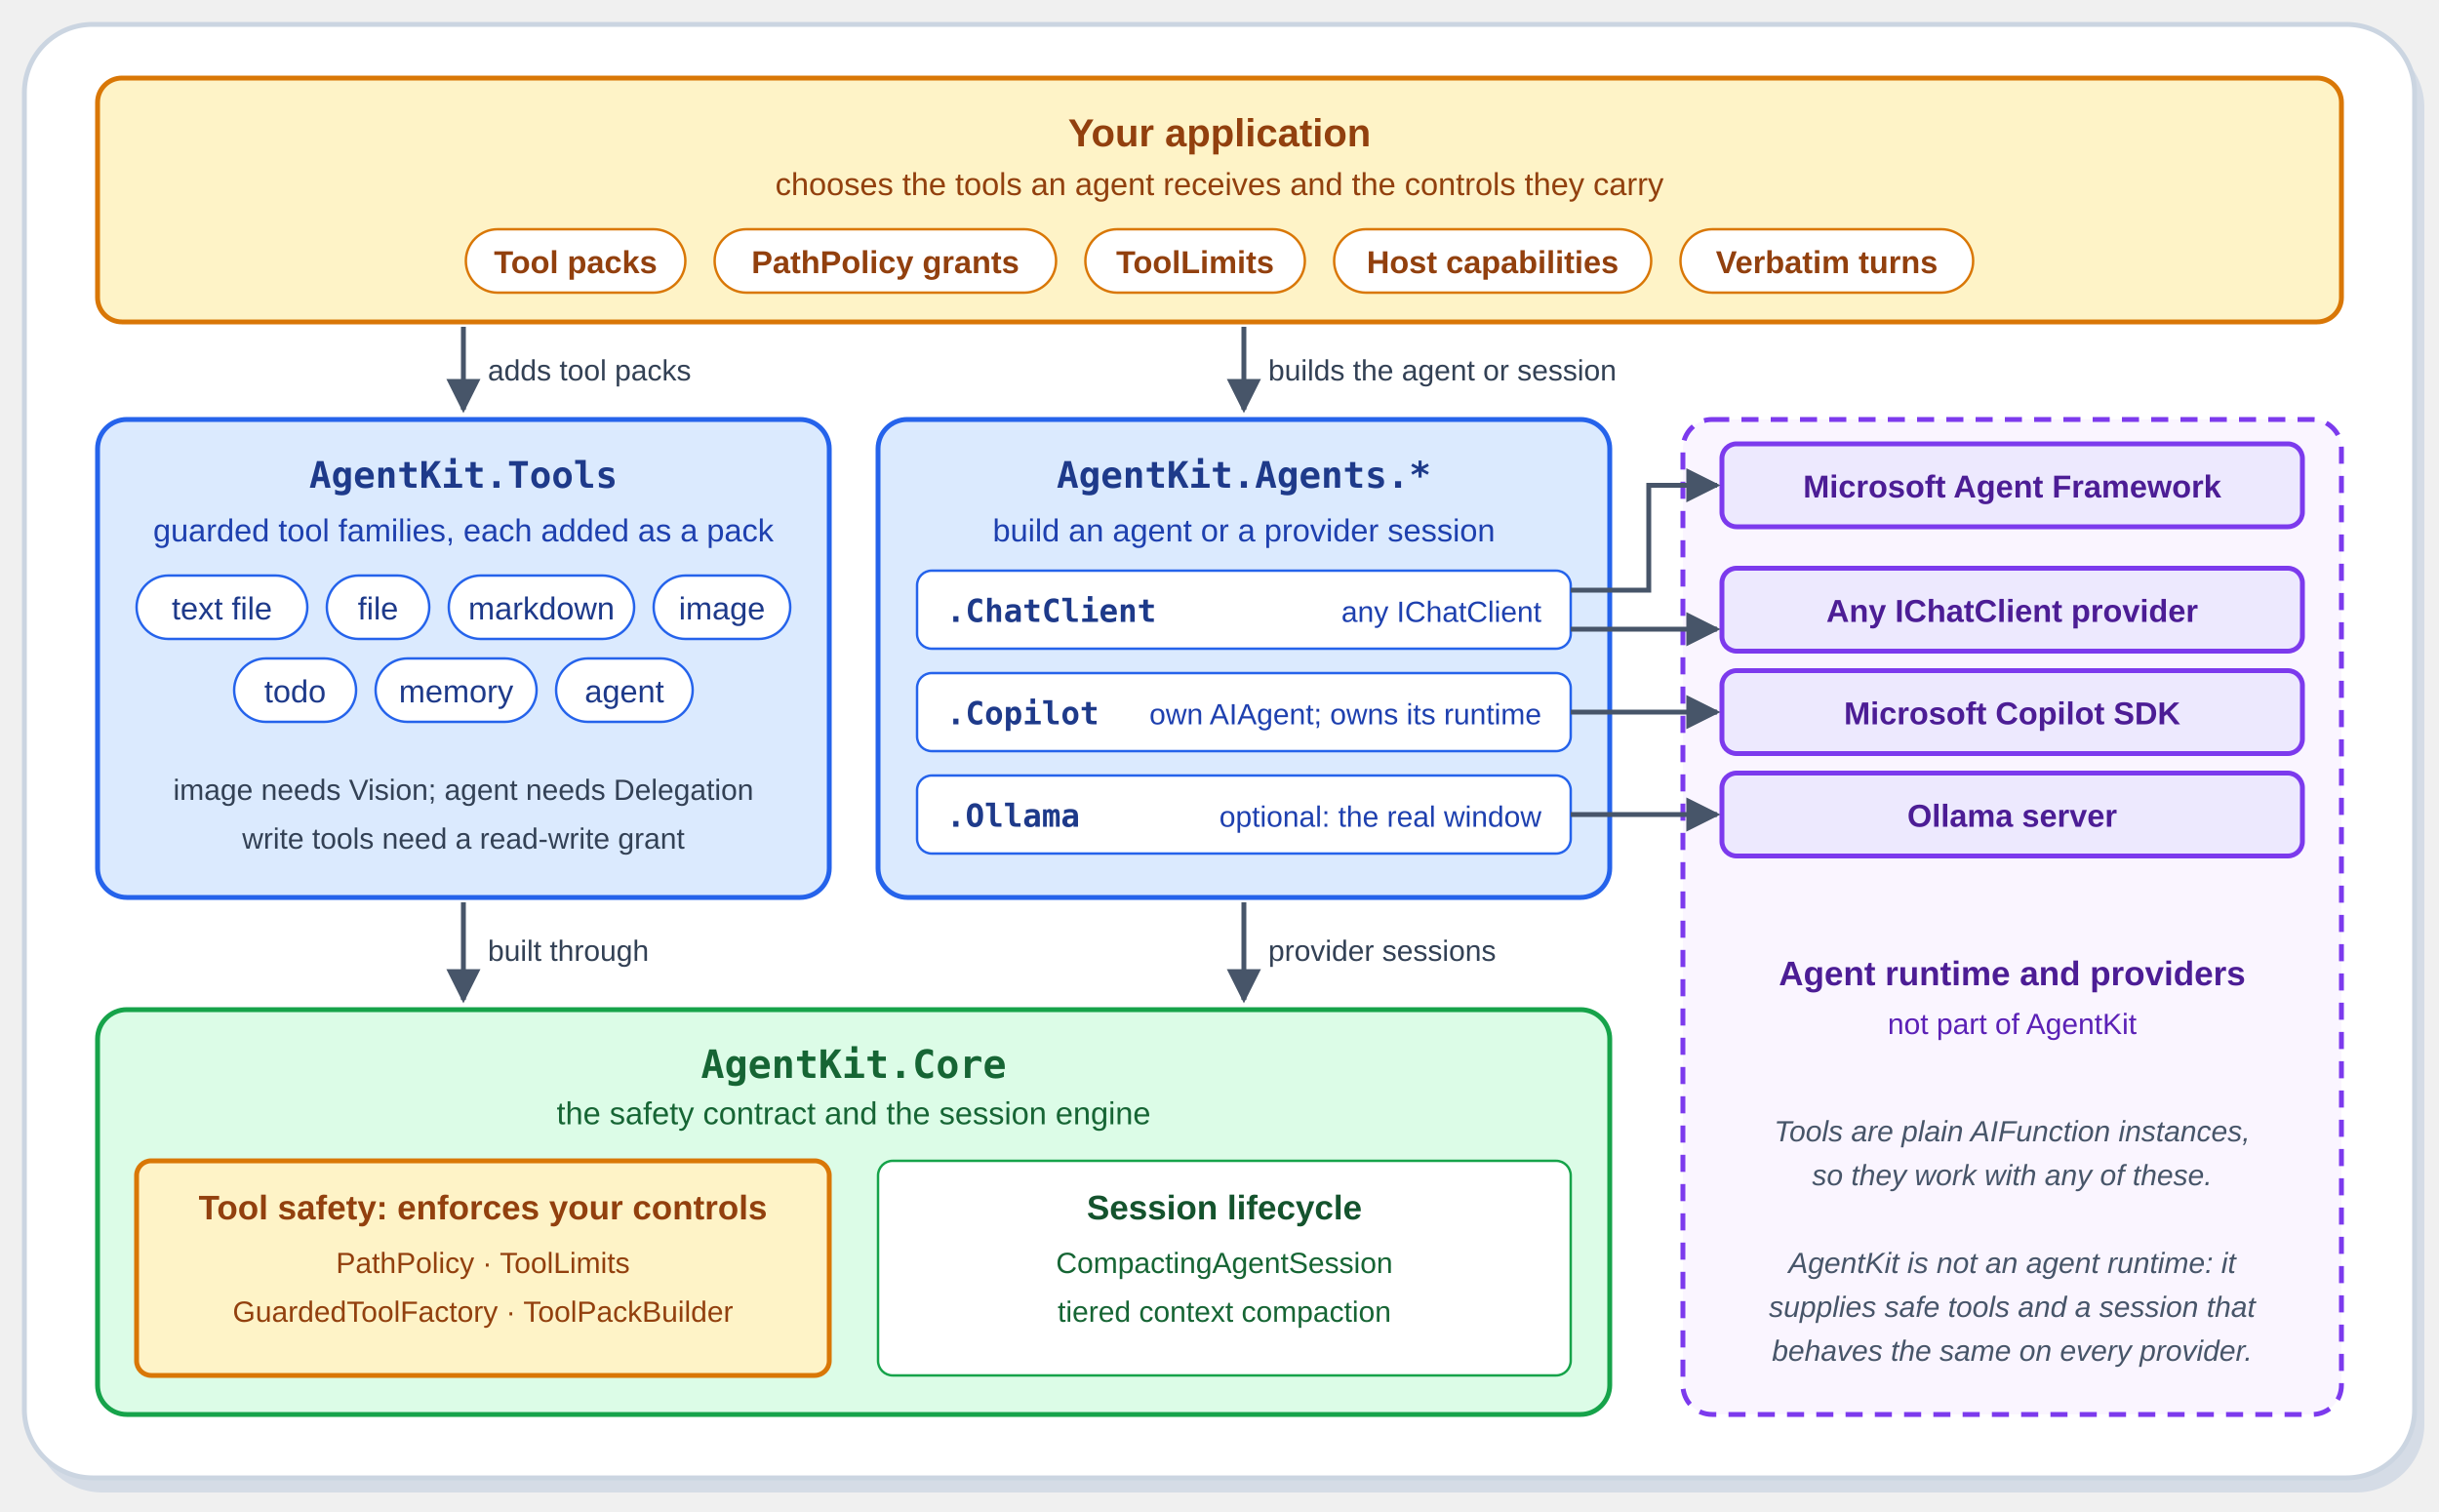
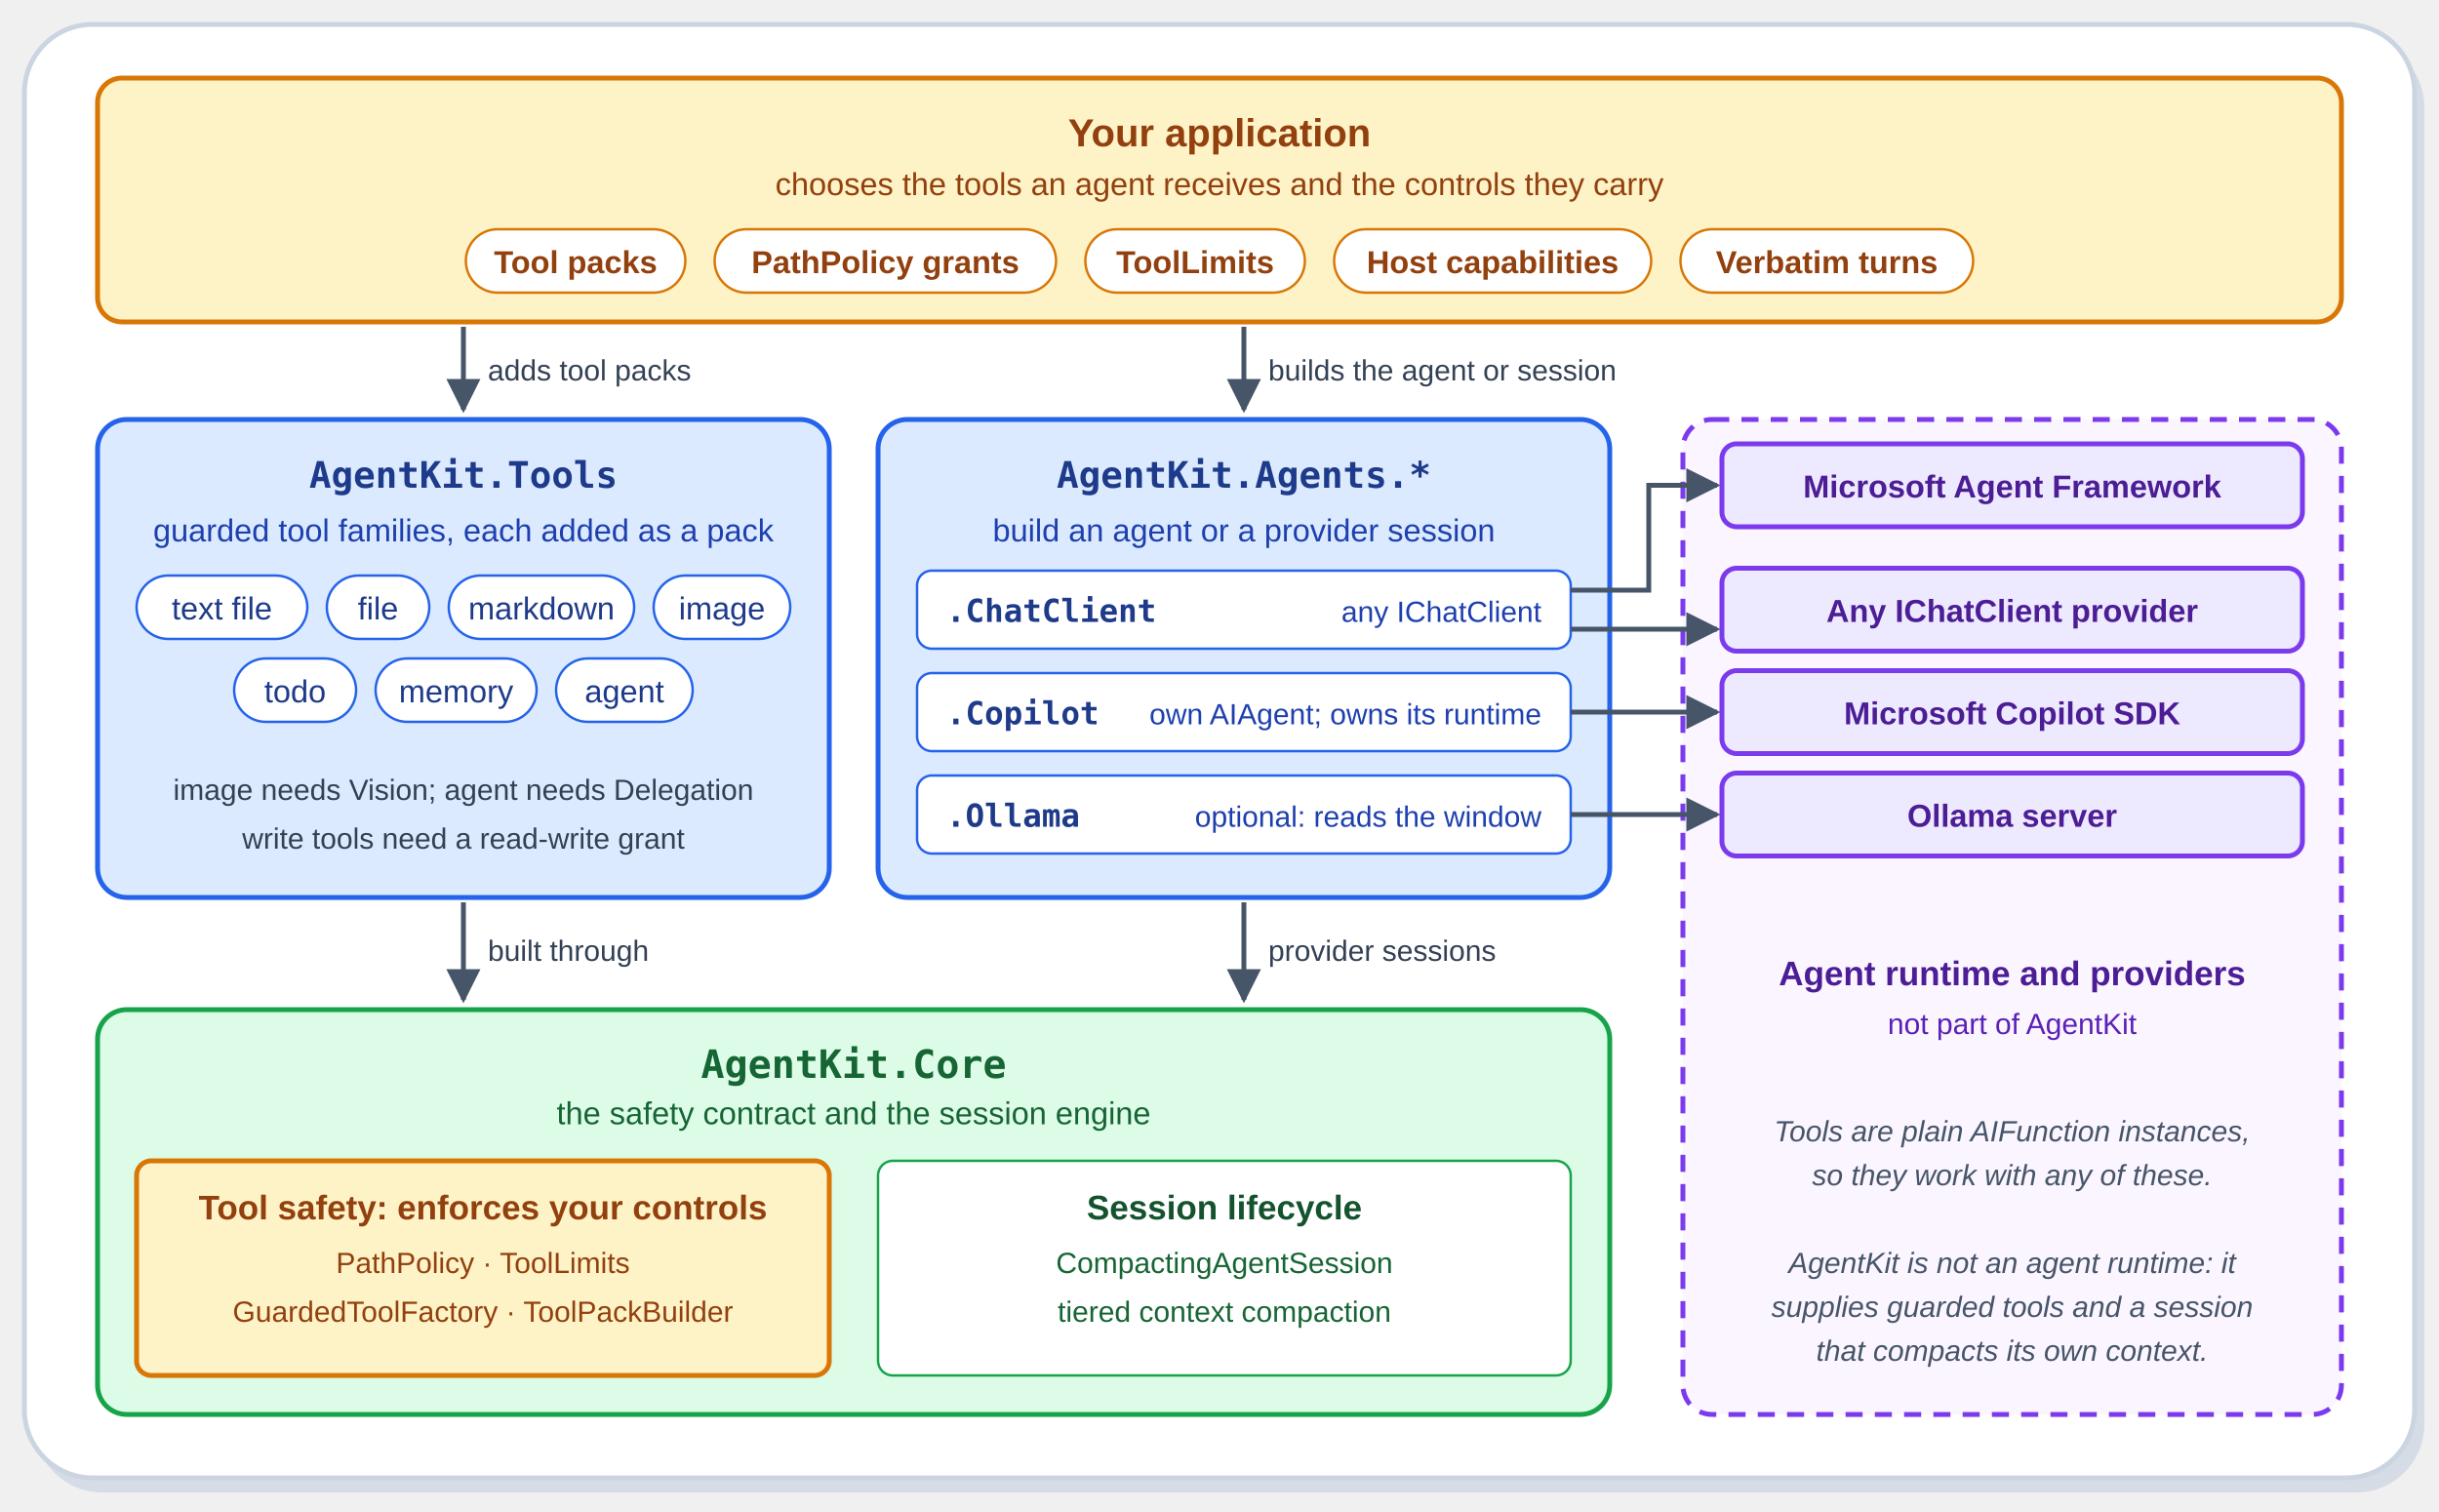
<svg xmlns="http://www.w3.org/2000/svg" width="1000" height="620" viewBox="0 0 1000 620" font-family="Segoe UI, Arial, sans-serif">
  <defs>
    <marker id="a" viewBox="0 0 10 10" refX="9" refY="5" markerWidth="7" markerHeight="7" orient="auto-start-reverse">
      <path d="M0,0 L10,5 L0,10 z" fill="#475569" />
    </marker>
  </defs>
  <rect x="14" y="16" width="980" height="596" rx="28" fill="#d5dce6" />
  <rect x="10" y="10" width="980" height="596" rx="28" fill="#ffffff" stroke="#cbd5e1" stroke-width="2" />
  <g transform="translate(40,32)">
    <rect x="0" y="0" width="920" height="100" rx="10" fill="#fef3c7" stroke="#d97706" stroke-width="2" />
    <text x="460" y="28" font-size="16" font-weight="600" fill="#92400e" text-anchor="middle">Your application</text>
    <text x="460" y="48" font-size="13" fill="#92400e" text-anchor="middle">chooses the tools an agent receives and the controls they carry</text>
    <g font-size="13" font-weight="600" fill="#92400e" text-anchor="middle">
      <rect x="151" y="62" width="90" height="26" rx="13" fill="#ffffff" stroke="#d97706" />
      <text x="196" y="80">Tool packs</text>
      <rect x="253" y="62" width="140" height="26" rx="13" fill="#ffffff" stroke="#d97706" />
      <text x="323" y="80">PathPolicy grants</text>
      <rect x="405" y="62" width="90" height="26" rx="13" fill="#ffffff" stroke="#d97706" />
      <text x="450" y="80">ToolLimits</text>
      <rect x="507" y="62" width="130" height="26" rx="13" fill="#ffffff" stroke="#d97706" />
      <text x="572" y="80">Host capabilities</text>
      <rect x="649" y="62" width="120" height="26" rx="13" fill="#ffffff" stroke="#d97706" />
      <text x="709" y="80">Verbatim turns</text>
    </g>
    <line x1="150" y1="102" x2="150" y2="136" stroke="#475569" stroke-width="2" marker-end="url(#a)" />
    <text x="160" y="124" font-size="12" fill="#334155">adds tool packs</text>
    <line x1="470" y1="102" x2="470" y2="136" stroke="#475569" stroke-width="2" marker-end="url(#a)" />
    <text x="480" y="124" font-size="12" fill="#334155">builds the agent or session</text>
    <rect x="0" y="140" width="300" height="196" rx="12" fill="#dbeafe" stroke="#2563eb" stroke-width="2" />
    <text x="150" y="168" font-size="15" font-family="Consolas, monospace" font-weight="600" fill="#1e3a8a" text-anchor="middle">AgentKit.Tools</text>
    <text x="150" y="190" font-size="13" fill="#1e40af" text-anchor="middle">guarded tool families, each added as a pack</text>
    <g font-size="13" fill="#1e3a8a" text-anchor="middle">
      <rect x="16" y="204" width="70" height="26" rx="13" fill="#ffffff" stroke="#2563eb" />
      <text x="51" y="222">text file</text>
      <rect x="94" y="204" width="42" height="26" rx="13" fill="#ffffff" stroke="#2563eb" />
      <text x="115" y="222">file</text>
      <rect x="144" y="204" width="76" height="26" rx="13" fill="#ffffff" stroke="#2563eb" />
      <text x="182" y="222">markdown</text>
      <rect x="228" y="204" width="56" height="26" rx="13" fill="#ffffff" stroke="#2563eb" />
      <text x="256" y="222">image</text>
      <rect x="56" y="238" width="50" height="26" rx="13" fill="#ffffff" stroke="#2563eb" />
      <text x="81" y="256">todo</text>
      <rect x="114" y="238" width="66" height="26" rx="13" fill="#ffffff" stroke="#2563eb" />
      <text x="147" y="256">memory</text>
      <rect x="188" y="238" width="56" height="26" rx="13" fill="#ffffff" stroke="#2563eb" />
      <text x="216" y="256">agent</text>
    </g>
    <text x="150" y="296" font-size="12" fill="#334155" text-anchor="middle">image needs Vision; agent needs Delegation</text>
    <text x="150" y="316" font-size="12" fill="#334155" text-anchor="middle">write tools need a read-write grant</text>
    <rect x="320" y="140" width="300" height="196" rx="12" fill="#dbeafe" stroke="#2563eb" stroke-width="2" />
    <text x="470" y="168" font-size="15" font-family="Consolas, monospace" font-weight="600" fill="#1e3a8a" text-anchor="middle">AgentKit.Agents.*</text>
    <text x="470" y="190" font-size="13" fill="#1e40af" text-anchor="middle">build an agent or a provider session</text>
    <rect x="336" y="202" width="268" height="32" rx="6" fill="#ffffff" stroke="#2563eb" />
    <text x="348" y="223" font-size="13" font-family="Consolas, monospace" font-weight="600" fill="#1e3a8a">.ChatClient</text>
    <text x="592" y="223" font-size="12" fill="#1e40af" text-anchor="end">any IChatClient</text>
    <rect x="336" y="244" width="268" height="32" rx="6" fill="#ffffff" stroke="#2563eb" />
    <text x="348" y="265" font-size="13" font-family="Consolas, monospace" font-weight="600" fill="#1e3a8a">.Copilot</text>
    <text x="592" y="265" font-size="12" fill="#1e40af" text-anchor="end">own AIAgent; owns its runtime</text>
    <rect x="336" y="286" width="268" height="32" rx="6" fill="#ffffff" stroke="#2563eb" />
    <text x="348" y="307" font-size="13" font-family="Consolas, monospace" font-weight="600" fill="#1e3a8a">.Ollama</text>
-     <text x="592" y="307" font-size="12" fill="#1e40af" text-anchor="end">optional: the real window</text>
+     <text x="592" y="307" font-size="12" fill="#1e40af" text-anchor="end">optional: reads the window</text>
    <line x1="150" y1="338" x2="150" y2="378" stroke="#475569" stroke-width="2" marker-end="url(#a)" />
    <text x="160" y="362" font-size="12" fill="#334155">built through</text>
    <line x1="470" y1="338" x2="470" y2="378" stroke="#475569" stroke-width="2" marker-end="url(#a)" />
    <text x="480" y="362" font-size="12" fill="#334155">provider sessions</text>
    <rect x="0" y="382" width="620" height="166" rx="12" fill="#dcfce7" stroke="#16a34a" stroke-width="2" />
    <text x="310" y="410" font-size="16" font-family="Consolas, monospace" font-weight="600" fill="#166534" text-anchor="middle">AgentKit.Core</text>
    <text x="310" y="429" font-size="13" fill="#166534" text-anchor="middle">the safety contract and the session engine</text>
    <rect x="16" y="444" width="284" height="88" rx="6" fill="#fef3c7" stroke="#d97706" stroke-width="2" />
    <text x="158" y="468" font-size="14" font-weight="600" fill="#92400e" text-anchor="middle">Tool safety: enforces your controls</text>
    <text x="158" y="490" font-size="12" fill="#92400e" text-anchor="middle">PathPolicy · ToolLimits</text>
    <text x="158" y="510" font-size="12" fill="#92400e" text-anchor="middle">GuardedToolFactory · ToolPackBuilder</text>
    <rect x="320" y="444" width="284" height="88" rx="6" fill="#ffffff" stroke="#16a34a" />
    <text x="462" y="468" font-size="14" font-weight="600" fill="#14532d" text-anchor="middle">Session lifecycle</text>
    <text x="462" y="490" font-size="12" fill="#166534" text-anchor="middle">CompactingAgentSession</text>
    <text x="462" y="510" font-size="12" fill="#166534" text-anchor="middle">tiered context compaction</text>
    <rect x="650" y="140" width="270" height="408" rx="12" fill="#faf5ff" stroke="#7c3aed" stroke-width="2" stroke-dasharray="7 5" />
    <g font-size="13" font-weight="600" fill="#4c1d95" text-anchor="middle">
      <rect x="666" y="150" width="238" height="34" rx="6" fill="#ede9fe" stroke="#7c3aed" stroke-width="2" />
      <text x="785" y="172">Microsoft Agent Framework</text>
      <rect x="666" y="201" width="238" height="34" rx="6" fill="#ede9fe" stroke="#7c3aed" stroke-width="2" />
      <text x="785" y="223">Any IChatClient provider</text>
      <rect x="666" y="243" width="238" height="34" rx="6" fill="#ede9fe" stroke="#7c3aed" stroke-width="2" />
      <text x="785" y="265">Microsoft Copilot SDK</text>
      <rect x="666" y="285" width="238" height="34" rx="6" fill="#ede9fe" stroke="#7c3aed" stroke-width="2" />
      <text x="785" y="307">Ollama server</text>
    </g>
    <text x="785" y="372" font-size="14" font-weight="600" fill="#4c1d95" text-anchor="middle">Agent runtime and providers</text>
    <text x="785" y="392" font-size="12" fill="#5b21b6" text-anchor="middle">not part of AgentKit</text>
    <g font-size="12" font-style="italic" fill="#475569" text-anchor="middle">
      <text x="785" y="436">Tools are plain AIFunction instances,</text>
      <text x="785" y="454">so they work with any of these.</text>
      <text x="785" y="490">AgentKit is not an agent runtime: it</text>
-       <text x="785" y="508">supplies safe tools and a session that</text>
-       <text x="785" y="526">behaves the same on every provider.</text>
+       <text x="785" y="508">supplies guarded tools and a session</text>
+       <text x="785" y="526">that compacts its own context.</text>
    </g>
    <path d="M604,210 H636 V167 H664" fill="none" stroke="#475569" stroke-width="2" marker-end="url(#a)" />
    <line x1="604" y1="226" x2="664" y2="226" stroke="#475569" stroke-width="2" marker-end="url(#a)" />
    <line x1="604" y1="260" x2="664" y2="260" stroke="#475569" stroke-width="2" marker-end="url(#a)" />
    <line x1="604" y1="302" x2="664" y2="302" stroke="#475569" stroke-width="2" marker-end="url(#a)" />
  </g>
</svg>
